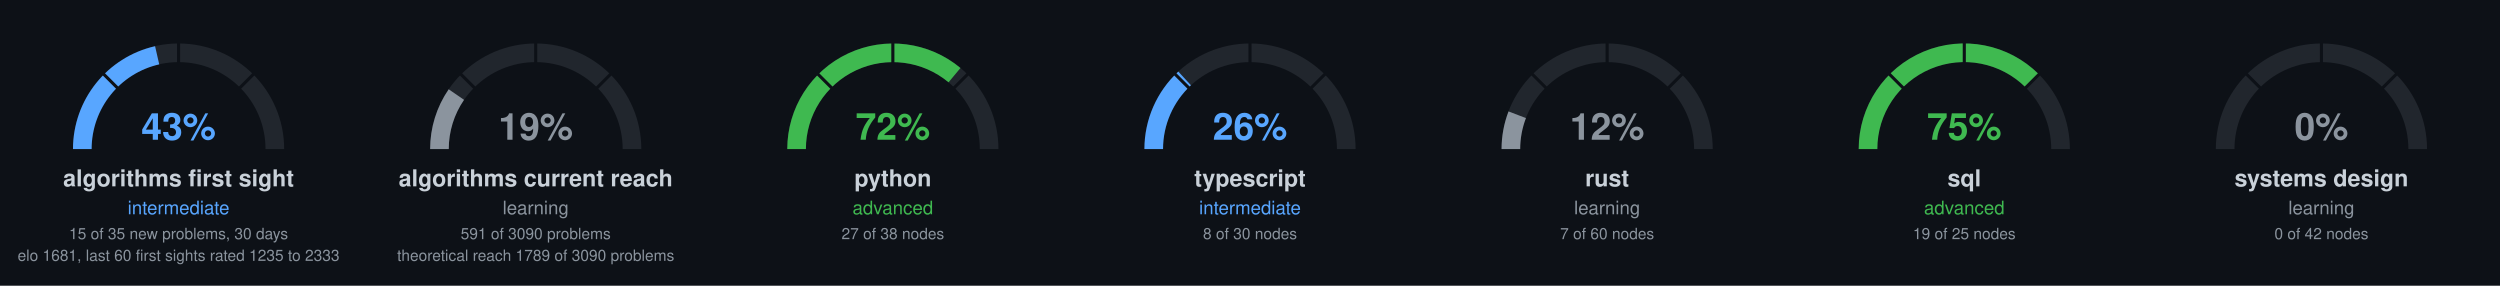
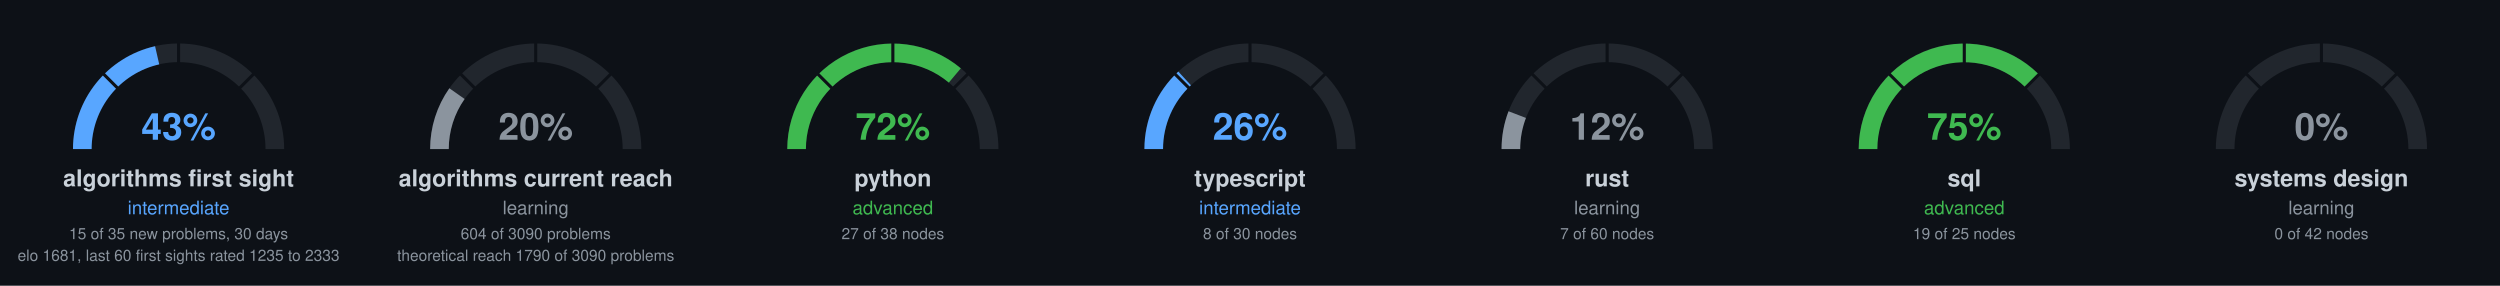
<svg xmlns="http://www.w3.org/2000/svg" width="1610" height="184" viewBox="0 0 1610 184" font-family="-apple-system, BlinkMacSystemFont, Segoe UI, Helvetica, Arial, sans-serif">
  <rect width="1610" height="184" fill="#0d1117" />
  <path d="M53.0,96.0 A62,62 0 0 1 177.0,96.0" fill="none" stroke="#21262d" stroke-width="12" stroke-opacity="1.0" stroke-linecap="butt" />
  <path d="M53.0,96.0 A62,62 0 0 1 101.2,35.6" fill="none" stroke="#58a6ff" stroke-width="12" stroke-opacity="1.0" stroke-linecap="butt" />
  <line x1="77.5" y1="58.5" x2="64.8" y2="45.8" stroke="#0d1117" stroke-width="2" />
  <line x1="115.0" y1="43.0" x2="115.0" y2="25.0" stroke="#0d1117" stroke-width="2" />
  <line x1="152.5" y1="58.5" x2="165.2" y2="45.8" stroke="#0d1117" stroke-width="2" />
  <text x="115.0" y="90.0" text-anchor="middle" font-size="24" font-weight="bold" fill="#58a6ff">43%</text>
  <text x="115.0" y="120.0" text-anchor="middle" font-size="15" font-weight="bold" fill="#c9d1d9">algorithms first sight</text>
  <text x="115.0" y="138.0" text-anchor="middle" font-size="12" fill="#58a6ff">intermediate</text>
  <text x="115.0" y="154.0" text-anchor="middle" font-size="10" fill="#8b949e">15 of 35 new problems, 30 days</text>
  <text x="115.0" y="168.0" text-anchor="middle" font-size="10" fill="#8b949e">elo 1681, last 60 first sights rated 1235 to 2333</text>
  <path d="M283.0,96.0 A62,62 0 0 1 407.0,96.0" fill="none" stroke="#21262d" stroke-width="12" stroke-opacity="1.0" stroke-linecap="butt" />
-   <path d="M283.0,96.0 A62,62 0 0 1 293.9,60.9" fill="none" stroke="#8b949e" stroke-width="12" stroke-opacity="1.0" stroke-linecap="butt" />
+   <path d="M283.0,96.0 A62,62 0 0 1 294.3,60.3" fill="none" stroke="#8b949e" stroke-width="12" stroke-opacity="1.0" stroke-linecap="butt" />
  <line x1="307.5" y1="58.5" x2="294.8" y2="45.8" stroke="#0d1117" stroke-width="2" />
  <line x1="345.0" y1="43.0" x2="345.0" y2="25.0" stroke="#0d1117" stroke-width="2" />
  <line x1="382.5" y1="58.5" x2="395.2" y2="45.8" stroke="#0d1117" stroke-width="2" />
-   <text x="345.0" y="90.0" text-anchor="middle" font-size="24" font-weight="bold" fill="#8b949e">19%</text>
+   <text x="345.0" y="90.0" text-anchor="middle" font-size="24" font-weight="bold" fill="#8b949e">20%</text>
  <text x="345.0" y="120.0" text-anchor="middle" font-size="15" font-weight="bold" fill="#c9d1d9">algorithms current reach</text>
  <text x="345.0" y="138.0" text-anchor="middle" font-size="12" fill="#8b949e">learning</text>
-   <text x="345.0" y="154.0" text-anchor="middle" font-size="10" fill="#8b949e">591 of 3090 problems</text>
-   <text x="345.0" y="168.0" text-anchor="middle" font-size="10" fill="#8b949e">theoretical reach 1789 of 3090 problems</text>
+   <text x="345.0" y="154.0" text-anchor="middle" font-size="10" fill="#8b949e">604 of 3090 problems</text>
+   <text x="345.0" y="168.0" text-anchor="middle" font-size="10" fill="#8b949e">theoretical reach 1790 of 3090 problems</text>
  <path d="M513.0,96.0 A62,62 0 0 1 637.0,96.0" fill="none" stroke="#21262d" stroke-width="12" stroke-opacity="1.0" stroke-linecap="butt" />
-   <path d="M513.0,96.0 A62,62 0 0 1 614.7,48.4" fill="none" stroke="#3fb950" stroke-width="12" stroke-opacity="1.0" stroke-linecap="butt" />
+   <path d="M513.0,96.0 A62,62 0 0 1 614.9,48.6" fill="none" stroke="#3fb950" stroke-width="12" stroke-opacity="1.0" stroke-linecap="butt" />
  <line x1="537.5" y1="58.5" x2="524.8" y2="45.8" stroke="#0d1117" stroke-width="2" />
  <line x1="575.0" y1="43.0" x2="575.0" y2="25.0" stroke="#0d1117" stroke-width="2" />
  <line x1="612.5" y1="58.5" x2="625.2" y2="45.8" stroke="#0d1117" stroke-width="2" />
  <text x="575.0" y="90.0" text-anchor="middle" font-size="24" font-weight="bold" fill="#3fb950">72%</text>
  <text x="575.0" y="120.0" text-anchor="middle" font-size="15" font-weight="bold" fill="#c9d1d9">python</text>
  <text x="575.0" y="138.0" text-anchor="middle" font-size="12" fill="#3fb950">advanced</text>
  <text x="575.0" y="154.0" text-anchor="middle" font-size="10" fill="#8b949e">27 of 38 nodes</text>
  <path d="M743.0,96.0 A62,62 0 0 1 867.0,96.0" fill="none" stroke="#21262d" stroke-width="12" stroke-opacity="1.0" stroke-linecap="butt" />
  <path d="M743.0,96.0 A62,62 0 0 1 762.9,50.5" fill="none" stroke="#58a6ff" stroke-width="12" stroke-opacity="1.0" stroke-linecap="butt" />
  <line x1="767.5" y1="58.5" x2="754.8" y2="45.8" stroke="#0d1117" stroke-width="2" />
  <line x1="805.0" y1="43.0" x2="805.0" y2="25.0" stroke="#0d1117" stroke-width="2" />
  <line x1="842.5" y1="58.5" x2="855.2" y2="45.8" stroke="#0d1117" stroke-width="2" />
  <text x="805.0" y="90.0" text-anchor="middle" font-size="24" font-weight="bold" fill="#58a6ff">26%</text>
  <text x="805.0" y="120.0" text-anchor="middle" font-size="15" font-weight="bold" fill="#c9d1d9">typescript</text>
  <text x="805.0" y="138.0" text-anchor="middle" font-size="12" fill="#58a6ff">intermediate</text>
  <text x="805.0" y="154.0" text-anchor="middle" font-size="10" fill="#8b949e">8 of 30 nodes</text>
  <path d="M973.0,96.0 A62,62 0 0 1 1097.0,96.0" fill="none" stroke="#21262d" stroke-width="12" stroke-opacity="1.0" stroke-linecap="butt" />
-   <path d="M973.0,96.0 A62,62 0 0 1 977.1,73.9" fill="none" stroke="#8b949e" stroke-width="12" stroke-opacity="1.0" stroke-linecap="butt" />
+   <path d="M973.0,96.0 A62,62 0 0 1 977.1,73.8" fill="none" stroke="#8b949e" stroke-width="12" stroke-opacity="1.0" stroke-linecap="butt" />
  <line x1="997.5" y1="58.5" x2="984.8" y2="45.8" stroke="#0d1117" stroke-width="2" />
  <line x1="1035.0" y1="43.0" x2="1035.0" y2="25.0" stroke="#0d1117" stroke-width="2" />
  <line x1="1072.5" y1="58.5" x2="1085.2" y2="45.8" stroke="#0d1117" stroke-width="2" />
  <text x="1035.0" y="90.0" text-anchor="middle" font-size="24" font-weight="bold" fill="#8b949e">12%</text>
  <text x="1035.0" y="120.0" text-anchor="middle" font-size="15" font-weight="bold" fill="#c9d1d9">rust</text>
  <text x="1035.0" y="138.0" text-anchor="middle" font-size="12" fill="#8b949e">learning</text>
  <text x="1035.0" y="154.0" text-anchor="middle" font-size="10" fill="#8b949e">7 of 60 nodes</text>
  <path d="M1203.0,96.0 A62,62 0 0 1 1327.0,96.0" fill="none" stroke="#21262d" stroke-width="12" stroke-opacity="1.0" stroke-linecap="butt" />
-   <path d="M1203.0,96.0 A62,62 0 0 1 1308.7,52.0" fill="none" stroke="#3fb950" stroke-width="12" stroke-opacity="1.0" stroke-linecap="butt" />
+   <path d="M1203.0,96.0 A62,62 0 0 1 1308.6,52.0" fill="none" stroke="#3fb950" stroke-width="12" stroke-opacity="1.0" stroke-linecap="butt" />
  <line x1="1227.5" y1="58.5" x2="1214.8" y2="45.8" stroke="#0d1117" stroke-width="2" />
  <line x1="1265.0" y1="43.0" x2="1265.0" y2="25.0" stroke="#0d1117" stroke-width="2" />
  <line x1="1302.5" y1="58.5" x2="1315.2" y2="45.8" stroke="#0d1117" stroke-width="2" />
  <text x="1265.0" y="90.0" text-anchor="middle" font-size="24" font-weight="bold" fill="#3fb950">75%</text>
  <text x="1265.0" y="120.0" text-anchor="middle" font-size="15" font-weight="bold" fill="#c9d1d9">sql</text>
  <text x="1265.0" y="138.0" text-anchor="middle" font-size="12" fill="#3fb950">advanced</text>
  <text x="1265.0" y="154.0" text-anchor="middle" font-size="10" fill="#8b949e">19 of 25 nodes</text>
  <path d="M1433.0,96.0 A62,62 0 0 1 1557.0,96.0" fill="none" stroke="#21262d" stroke-width="12" stroke-opacity="1.0" stroke-linecap="butt" />
  <line x1="1457.5" y1="58.5" x2="1444.8" y2="45.8" stroke="#0d1117" stroke-width="2" />
  <line x1="1495.0" y1="43.0" x2="1495.0" y2="25.0" stroke="#0d1117" stroke-width="2" />
  <line x1="1532.5" y1="58.5" x2="1545.2" y2="45.8" stroke="#0d1117" stroke-width="2" />
  <text x="1495.0" y="90.0" text-anchor="middle" font-size="24" font-weight="bold" fill="#8b949e">0%</text>
  <text x="1495.0" y="120.0" text-anchor="middle" font-size="15" font-weight="bold" fill="#c9d1d9">systems design</text>
  <text x="1495.0" y="138.0" text-anchor="middle" font-size="12" fill="#8b949e">learning</text>
  <text x="1495.0" y="154.0" text-anchor="middle" font-size="10" fill="#8b949e">0 of 42 nodes</text>
</svg>
